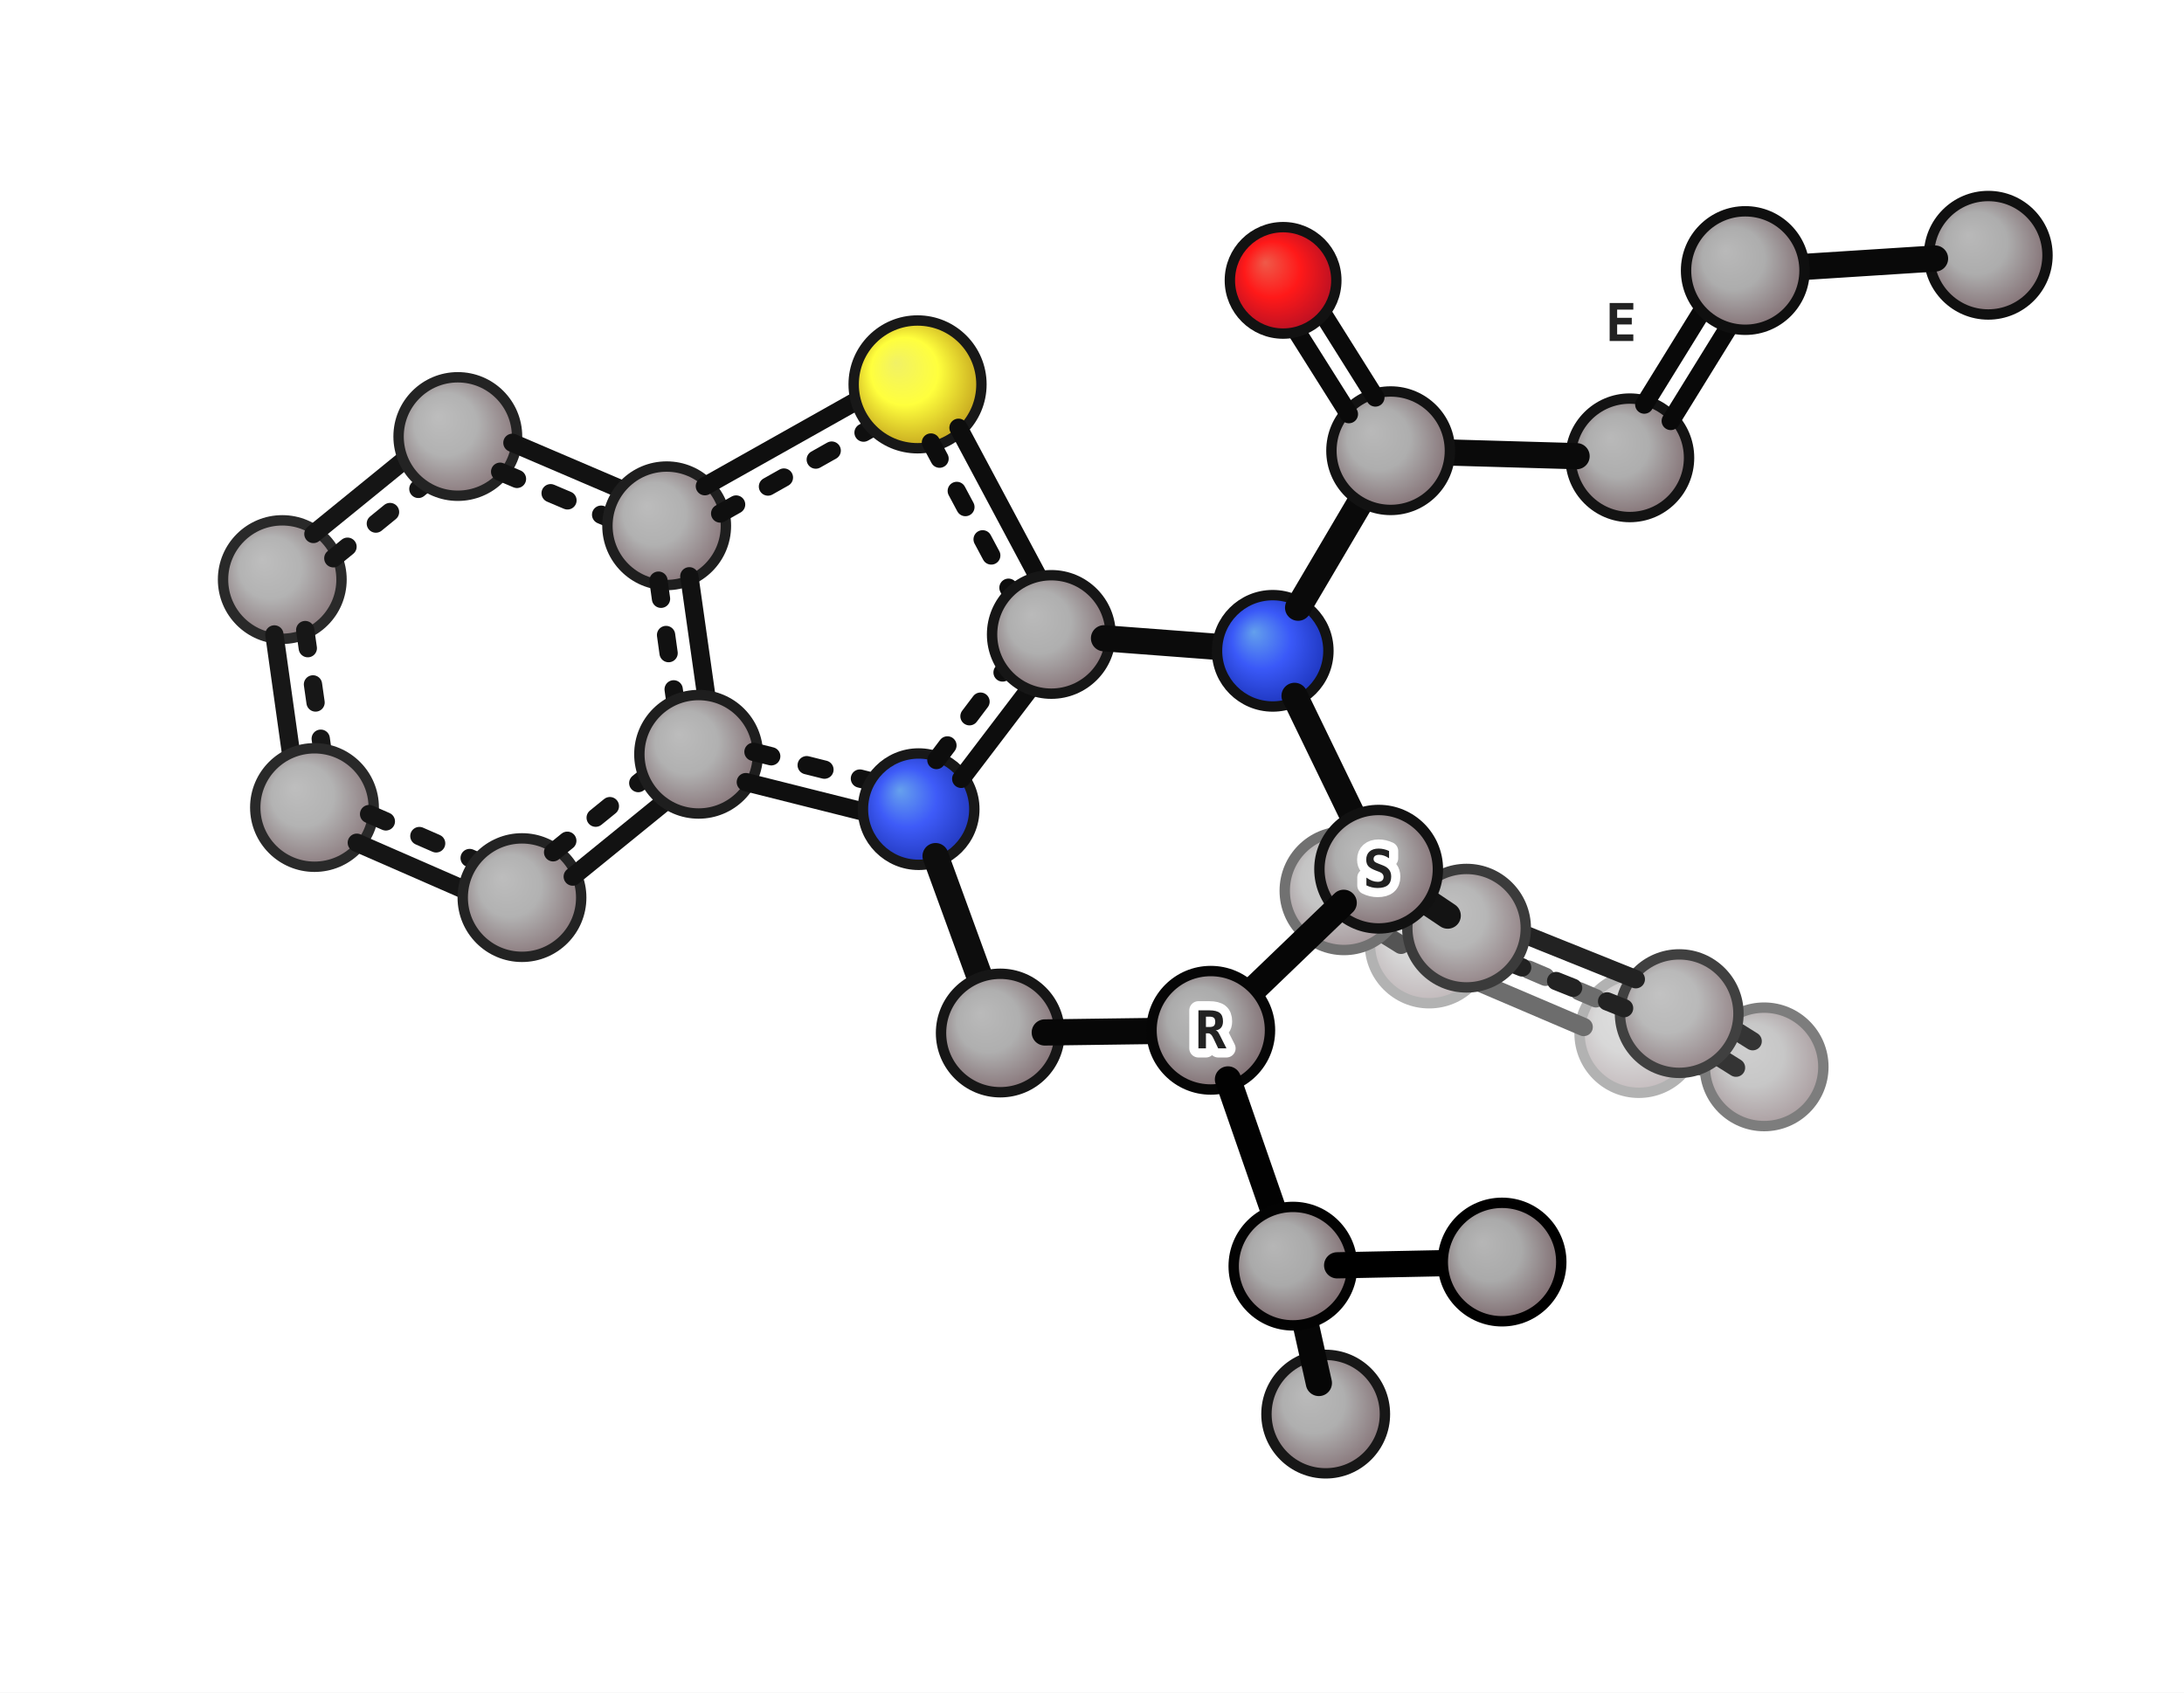
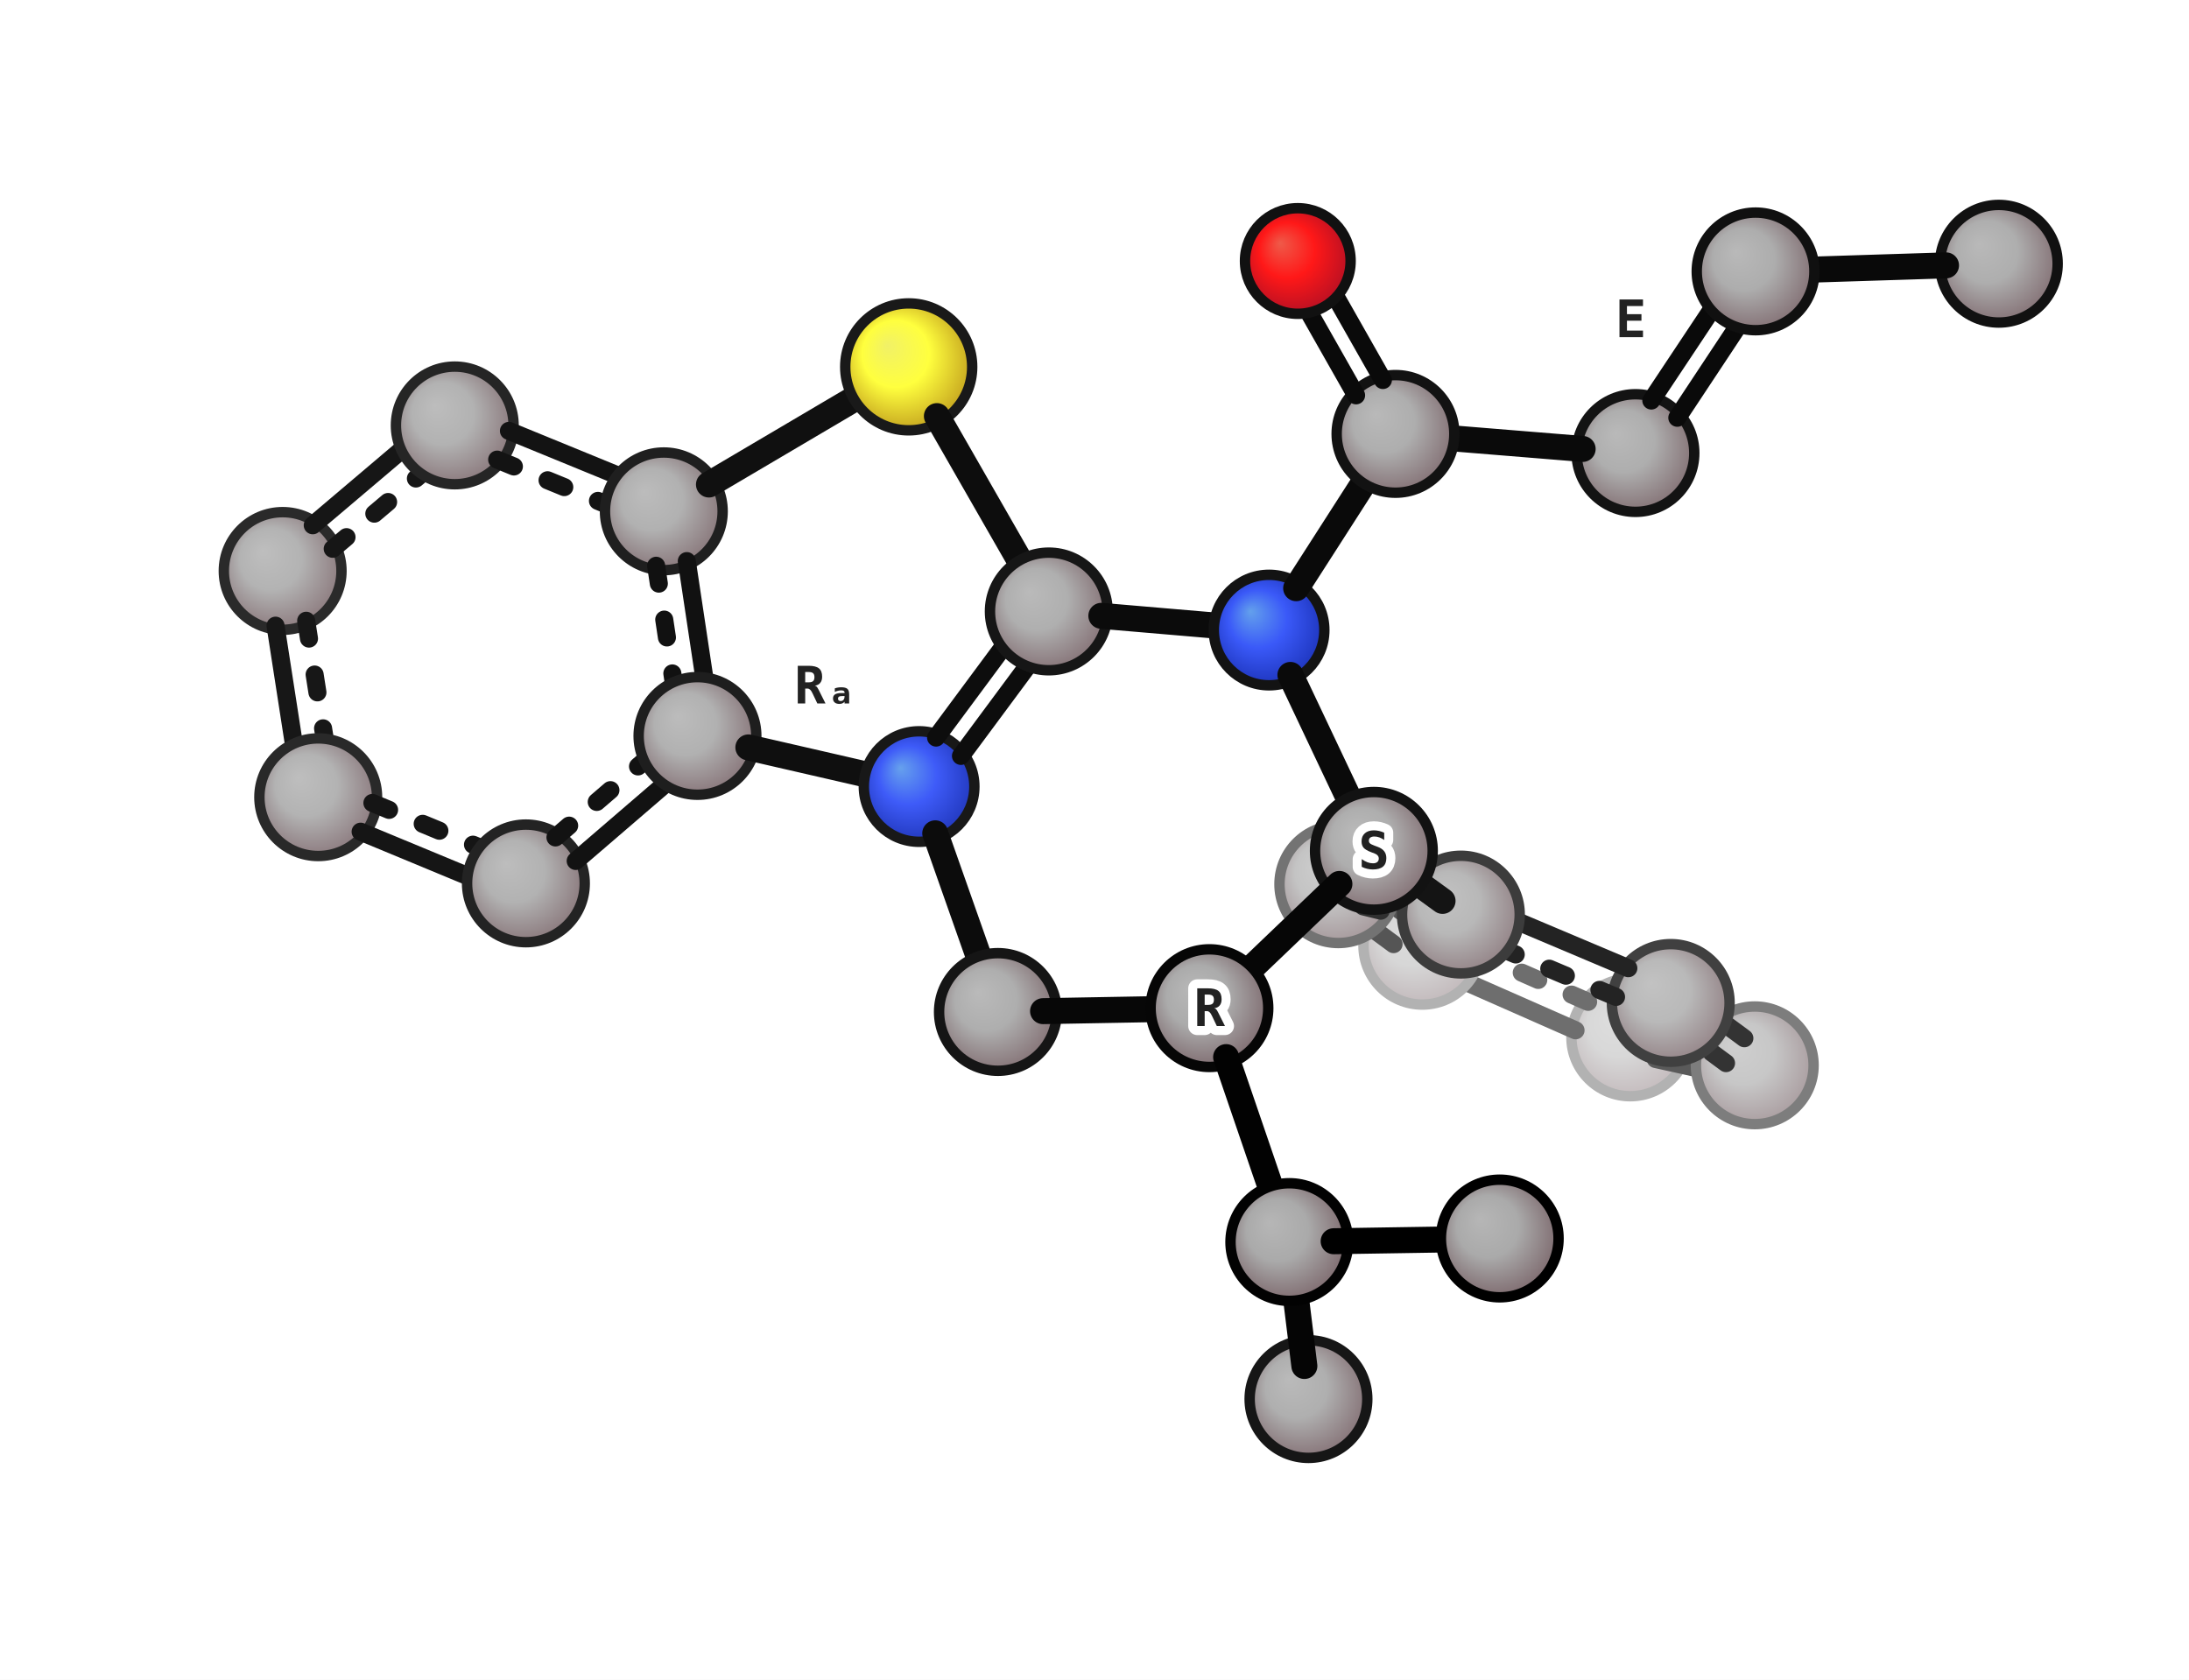
- <svg xmlns="http://www.w3.org/2000/svg" viewBox="0 0 800 620" width="800" height="620">
+ <svg xmlns="http://www.w3.org/2000/svg" viewBox="0 0 800 614" width="800" height="614">
  <rect width="100%" height="100%" fill="#ffffff" />
  <defs>
    <radialGradient id="x0g0" cx=".5" cy=".5" fx=".33" fy=".33" r=".66">
      <stop offset="0%" stop-color="#bcbcbc" />
      <stop offset="40%" stop-color="#b1b1b1" />
-       <stop offset="100%" stop-color="#775d63" />
+       <stop offset="100%" stop-color="#775e63" />
    </radialGradient>
    <radialGradient id="x0g1" cx=".5" cy=".5" fx=".33" fy=".33" r=".66">
      <stop offset="0%" stop-color="#bdbdbd" />
      <stop offset="40%" stop-color="#b2b2b2" />
-       <stop offset="100%" stop-color="#796065" />
+       <stop offset="100%" stop-color="#7a6166" />
    </radialGradient>
    <radialGradient id="x0g2" cx=".5" cy=".5" fx=".33" fy=".33" r=".66">
      <stop offset="0%" stop-color="#bebebe" />
      <stop offset="40%" stop-color="#b3b3b3" />
-       <stop offset="100%" stop-color="#7b6368" />
+       <stop offset="100%" stop-color="#7c6368" />
    </radialGradient>
    <radialGradient id="x0g3" cx=".5" cy=".5" fx=".33" fy=".33" r=".66">
      <stop offset="0%" stop-color="#bebebe" />
      <stop offset="40%" stop-color="#b3b3b3" />
-       <stop offset="100%" stop-color="#7b6368" />
+       <stop offset="100%" stop-color="#7b6268" />
    </radialGradient>
    <radialGradient id="x0g4" cx=".5" cy=".5" fx=".33" fy=".33" r=".66">
      <stop offset="0%" stop-color="#bdbdbd" />
      <stop offset="40%" stop-color="#b2b2b2" />
      <stop offset="100%" stop-color="#796065" />
    </radialGradient>
    <radialGradient id="x0g5" cx=".5" cy=".5" fx=".33" fy=".33" r=".66">
      <stop offset="0%" stop-color="#bcbcbc" />
      <stop offset="40%" stop-color="#b1b1b1" />
      <stop offset="100%" stop-color="#775d63" />
    </radialGradient>
    <radialGradient id="x0g6" cx=".5" cy=".5" fx=".33" fy=".33" r=".66">
      <stop offset="0%" stop-color="#66a1ed" />
      <stop offset="40%" stop-color="#3e5bf8" />
      <stop offset="100%" stop-color="#1529a4" />
    </radialGradient>
    <radialGradient id="x0g7" cx=".5" cy=".5" fx=".33" fy=".33" r=".66">
      <stop offset="0%" stop-color="#bababa" />
      <stop offset="40%" stop-color="#afafaf" />
      <stop offset="100%" stop-color="#74595f" />
    </radialGradient>
    <radialGradient id="x0g8" cx=".5" cy=".5" fx=".33" fy=".33" r=".66">
      <stop offset="0%" stop-color="#63a0ec" />
      <stop offset="40%" stop-color="#3a59f8" />
-       <stop offset="100%" stop-color="#1025a2" />
+       <stop offset="100%" stop-color="#1125a3" />
    </radialGradient>
    <radialGradient id="x0g9" cx=".5" cy=".5" fx=".33" fy=".33" r=".66">
      <stop offset="0%" stop-color="#b9b9b9" />
      <stop offset="40%" stop-color="#aeaeae" />
      <stop offset="100%" stop-color="#72575d" />
    </radialGradient>
    <radialGradient id="x0g10" cx=".5" cy=".5" fx=".33" fy=".33" r=".66">
      <stop offset="0%" stop-color="#b7b7b7" />
      <stop offset="40%" stop-color="#ababab" />
      <stop offset="100%" stop-color="#6d5258" />
    </radialGradient>
    <radialGradient id="x0g11" cx=".5" cy=".5" fx=".33" fy=".33" r=".66">
      <stop offset="0%" stop-color="#bababa" />
-       <stop offset="40%" stop-color="#afafaf" />
-       <stop offset="100%" stop-color="#74595f" />
+       <stop offset="40%" stop-color="#aeaeae" />
+       <stop offset="100%" stop-color="#73595e" />
    </radialGradient>
    <radialGradient id="x0g12" cx=".5" cy=".5" fx=".33" fy=".33" r=".66">
      <stop offset="0%" stop-color="#b6b6b6" />
      <stop offset="40%" stop-color="#aaaaaa" />
      <stop offset="100%" stop-color="#6c5056" />
    </radialGradient>
    <radialGradient id="x0g13" cx=".5" cy=".5" fx=".33" fy=".33" r=".66">
      <stop offset="0%" stop-color="#b6b6b6" />
      <stop offset="40%" stop-color="#aaaaaa" />
      <stop offset="100%" stop-color="#6b4f55" />
    </radialGradient>
    <radialGradient id="x0g14" cx=".5" cy=".5" fx=".33" fy=".33" r=".66">
      <stop offset="0%" stop-color="#bababa" />
      <stop offset="40%" stop-color="#afafaf" />
-       <stop offset="100%" stop-color="#745a60" />
+       <stop offset="100%" stop-color="#74595f" />
    </radialGradient>
    <radialGradient id="x0g15" cx=".5" cy=".5" fx=".33" fy=".33" r=".66">
-       <stop offset="0%" stop-color="#c1c1c1" />
-       <stop offset="40%" stop-color="#b7b7b7" />
-       <stop offset="100%" stop-color="#836b70" />
+       <stop offset="0%" stop-color="#c2c2c2" />
+       <stop offset="40%" stop-color="#b8b8b8" />
+       <stop offset="100%" stop-color="#836c71" />
    </radialGradient>
    <radialGradient id="x0g16" cx=".5" cy=".5" fx=".33" fy=".33" r=".66">
      <stop offset="0%" stop-color="#c2c2c2" />
      <stop offset="40%" stop-color="#b9b9b9" />
      <stop offset="100%" stop-color="#856e73" />
    </radialGradient>
    <radialGradient id="x0g17" cx=".5" cy=".5" fx=".33" fy=".33" r=".66">
      <stop offset="0%" stop-color="#cfcfcf" />
      <stop offset="40%" stop-color="#c7c7c7" />
-       <stop offset="100%" stop-color="#9e8b8f" />
+       <stop offset="100%" stop-color="#9d8b8f" />
    </radialGradient>
    <radialGradient id="x0g18" cx=".5" cy=".5" fx=".33" fy=".33" r=".66">
      <stop offset="0%" stop-color="#dddddd" />
      <stop offset="40%" stop-color="#d8d8d8" />
      <stop offset="100%" stop-color="#bcafb2" />
    </radialGradient>
    <radialGradient id="x0g19" cx=".5" cy=".5" fx=".33" fy=".33" r=".66">
      <stop offset="0%" stop-color="#dcdcdc" />
-       <stop offset="40%" stop-color="#d6d6d6" />
-       <stop offset="100%" stop-color="#b8abae" />
+       <stop offset="40%" stop-color="#d7d7d7" />
+       <stop offset="100%" stop-color="#b9acaf" />
    </radialGradient>
    <radialGradient id="x0g20" cx=".5" cy=".5" fx=".33" fy=".33" r=".66">
-       <stop offset="0%" stop-color="#cccccc" />
+       <stop offset="0%" stop-color="#cdcdcd" />
      <stop offset="40%" stop-color="#c4c4c4" />
-       <stop offset="100%" stop-color="#99858a" />
+       <stop offset="100%" stop-color="#99868a" />
    </radialGradient>
    <radialGradient id="x0g21" cx=".5" cy=".5" fx=".33" fy=".33" r=".66">
      <stop offset="0%" stop-color="#b9b9b9" />
      <stop offset="40%" stop-color="#aeaeae" />
      <stop offset="100%" stop-color="#72575d" />
    </radialGradient>
    <radialGradient id="x0g22" cx=".5" cy=".5" fx=".33" fy=".33" r=".66">
      <stop offset="0%" stop-color="#ef5a49" />
-       <stop offset="40%" stop-color="#ff1919" />
+       <stop offset="40%" stop-color="#ff1818" />
      <stop offset="100%" stop-color="#980c28" />
    </radialGradient>
    <radialGradient id="x0g23" cx=".5" cy=".5" fx=".33" fy=".33" r=".66">
      <stop offset="0%" stop-color="#b9b9b9" />
      <stop offset="40%" stop-color="#aeaeae" />
      <stop offset="100%" stop-color="#72585d" />
    </radialGradient>
    <radialGradient id="x0g24" cx=".5" cy=".5" fx=".33" fy=".33" r=".66">
      <stop offset="0%" stop-color="#b9b9b9" />
      <stop offset="40%" stop-color="#adadad" />
      <stop offset="100%" stop-color="#71565c" />
    </radialGradient>
    <radialGradient id="x0g25" cx=".5" cy=".5" fx=".33" fy=".33" r=".66">
      <stop offset="0%" stop-color="#b9b9b9" />
-       <stop offset="40%" stop-color="#adadad" />
-       <stop offset="100%" stop-color="#71565c" />
+       <stop offset="40%" stop-color="#aeaeae" />
+       <stop offset="100%" stop-color="#72575d" />
    </radialGradient>
    <radialGradient id="x0g26" cx=".5" cy=".5" fx=".33" fy=".33" r=".66">
-       <stop offset="0%" stop-color="#f1f166" />
-       <stop offset="40%" stop-color="#ffff3d" />
-       <stop offset="100%" stop-color="#ab7d10" />
+       <stop offset="0%" stop-color="#f1f167" />
+       <stop offset="40%" stop-color="#ffff3e" />
+       <stop offset="100%" stop-color="#ac7d11" />
    </radialGradient>
  </defs>
-   <circle cx="600.3" cy="378.6" r="21.7" fill="url(#x0g18)" stroke="#b2b2b2" stroke-width="3.8" />
-   <line x1="580.1" y1="376.2" x2="539.1" y2="358.7" stroke="#6d6d6d" stroke-width="6.7" stroke-linecap="round" />
-   <line x1="584.6" y1="365.7" x2="543.6" y2="348.2" stroke="#6d6d6d" stroke-width="6.7" stroke-linecap="round" stroke-dasharray="6.7,13.4" />
-   <line x1="612.4" y1="375.9" x2="637.0" y2="382.4" stroke="#5a5a5a" stroke-width="6.7" stroke-linecap="round" stroke-dasharray="6.7,13.4" />
-   <line x1="609.5" y1="387.0" x2="634.1" y2="393.5" stroke="#5a5a5a" stroke-width="6.7" stroke-linecap="round" />
-   <circle cx="523.5" cy="345.8" r="21.7" fill="url(#x0g19)" stroke="#b2b2b2" stroke-width="3.8" />
-   <line x1="513.2" y1="346.1" x2="496.5" y2="335.7" stroke="#545454" stroke-width="6.7" stroke-linecap="round" />
-   <line x1="519.3" y1="336.4" x2="502.6" y2="326.0" stroke="#545454" stroke-width="6.7" stroke-linecap="round" stroke-dasharray="6.7,13.4" />
-   <circle cx="646.2" cy="390.8" r="21.7" fill="url(#x0g17)" stroke="#7d7d7d" stroke-width="3.8" />
-   <line x1="635.9" y1="391.1" x2="619.3" y2="380.7" stroke="#343434" stroke-width="6.7" stroke-linecap="round" stroke-dasharray="6.7,13.4" />
-   <line x1="642.0" y1="381.4" x2="625.4" y2="371.0" stroke="#343434" stroke-width="6.7" stroke-linecap="round" />
-   <circle cx="492.3" cy="326.3" r="21.7" fill="url(#x0g20)" stroke="#717171" stroke-width="3.8" />
-   <line x1="504.4" y1="324.0" x2="528.5" y2="331.3" stroke="#2f2f2f" stroke-width="6.7" stroke-linecap="round" />
-   <line x1="501.0" y1="335.0" x2="525.1" y2="342.3" stroke="#2f2f2f" stroke-width="6.7" stroke-linecap="round" stroke-dasharray="6.7,13.4" />
-   <circle cx="615.1" cy="371.3" r="21.7" fill="url(#x0g16)" stroke="#404040" stroke-width="3.8" />
-   <line x1="594.9" y1="369.3" x2="553.1" y2="352.6" stroke="#222222" stroke-width="6.7" stroke-linecap="round" stroke-dasharray="6.7,13.4" />
-   <line x1="599.2" y1="358.7" x2="557.4" y2="341.9" stroke="#222222" stroke-width="6.7" stroke-linecap="round" />
-   <circle cx="537.2" cy="340.0" r="21.7" fill="url(#x0g15)" stroke="#3b3b3b" stroke-width="3.8" />
-   <line x1="530.3" y1="335.4" x2="511.8" y2="323.0" stroke="#131313" stroke-width="9.6" stroke-linecap="round" />
-   <circle cx="103.4" cy="212.3" r="21.7" fill="url(#x0g2)" stroke="#292929" stroke-width="3.8" />
-   <line x1="111.8" y1="230.8" x2="118.2" y2="275.6" stroke="#171717" stroke-width="6.7" stroke-linecap="round" stroke-dasharray="6.7,13.4" />
-   <line x1="100.5" y1="232.4" x2="106.8" y2="277.3" stroke="#171717" stroke-width="6.7" stroke-linecap="round" />
-   <line x1="114.8" y1="195.6" x2="149.1" y2="167.7" stroke="#151515" stroke-width="6.7" stroke-linecap="round" />
-   <line x1="122.1" y1="204.5" x2="156.3" y2="176.6" stroke="#151515" stroke-width="6.7" stroke-linecap="round" stroke-dasharray="6.7,13.4" />
-   <circle cx="115.2" cy="295.8" r="21.7" fill="url(#x0g3)" stroke="#292929" stroke-width="3.8" />
-   <line x1="135.2" y1="298.2" x2="175.7" y2="315.9" stroke="#151515" stroke-width="6.7" stroke-linecap="round" stroke-dasharray="6.7,13.4" />
-   <line x1="130.7" y1="308.7" x2="171.2" y2="326.4" stroke="#151515" stroke-width="6.7" stroke-linecap="round" />
-   <circle cx="167.7" cy="159.9" r="21.7" fill="url(#x0g1)" stroke="#232323" stroke-width="3.8" />
-   <line x1="187.7" y1="162.2" x2="228.6" y2="179.7" stroke="#121212" stroke-width="6.7" stroke-linecap="round" />
-   <line x1="183.2" y1="172.8" x2="224.1" y2="190.2" stroke="#121212" stroke-width="6.7" stroke-linecap="round" stroke-dasharray="6.7,13.4" />
-   <circle cx="191.2" cy="328.8" r="21.7" fill="url(#x0g4)" stroke="#232323" stroke-width="3.8" />
-   <line x1="202.6" y1="312.2" x2="237.3" y2="284.0" stroke="#121212" stroke-width="6.7" stroke-linecap="round" stroke-dasharray="6.7,13.4" />
-   <line x1="209.8" y1="321.1" x2="244.5" y2="292.9" stroke="#121212" stroke-width="6.7" stroke-linecap="round" />
-   <circle cx="244.2" cy="192.6" r="21.7" fill="url(#x0g0)" stroke="#1e1e1e" stroke-width="3.8" />
-   <line x1="252.5" y1="211.1" x2="258.9" y2="256.2" stroke="#111111" stroke-width="6.7" stroke-linecap="round" />
-   <line x1="241.2" y1="212.7" x2="247.5" y2="257.8" stroke="#111111" stroke-width="6.7" stroke-linecap="round" stroke-dasharray="6.7,13.4" />
-   <line x1="258.2" y1="178.1" x2="315.1" y2="146.1" stroke="#0f0f0f" stroke-width="6.7" stroke-linecap="round" />
-   <line x1="263.8" y1="188.1" x2="320.7" y2="156.0" stroke="#0f0f0f" stroke-width="6.7" stroke-linecap="round" stroke-dasharray="6.7,13.4" />
-   <circle cx="255.9" cy="276.3" r="21.7" fill="url(#x0g5)" stroke="#1e1e1e" stroke-width="3.8" />
-   <line x1="276.0" y1="275.4" x2="320.2" y2="286.5" stroke="#0f0f0f" stroke-width="6.7" stroke-linecap="round" stroke-dasharray="6.7,13.4" />
-   <line x1="273.2" y1="286.5" x2="317.4" y2="297.6" stroke="#0f0f0f" stroke-width="6.7" stroke-linecap="round" />
-   <circle cx="336.5" cy="296.4" r="20.4" fill="url(#x0g6)" stroke="#181818" stroke-width="3.8" />
-   <line x1="343.0" y1="278.4" x2="368.7" y2="244.4" stroke="#0d0d0d" stroke-width="6.7" stroke-linecap="round" stroke-dasharray="6.7,13.4" />
-   <line x1="352.1" y1="285.3" x2="377.9" y2="251.4" stroke="#0d0d0d" stroke-width="6.7" stroke-linecap="round" />
-   <line x1="342.7" y1="313.6" x2="359.7" y2="360.2" stroke="#0d0d0d" stroke-width="9.6" stroke-linecap="round" />
-   <circle cx="336.1" cy="140.8" r="23.4" fill="url(#x0g26)" stroke="#181818" stroke-width="3.8" />
-   <line x1="351.1" y1="156.7" x2="380.9" y2="212.5" stroke="#0d0d0d" stroke-width="6.7" stroke-linecap="round" />
-   <line x1="341.0" y1="162.1" x2="370.8" y2="217.9" stroke="#0d0d0d" stroke-width="6.7" stroke-linecap="round" stroke-dasharray="6.7,13.4" />
-   <circle cx="485.6" cy="518.0" r="21.7" fill="url(#x0g14)" stroke="#171717" stroke-width="3.8" />
-   <line x1="483.1" y1="506.6" x2="476.1" y2="475.3" stroke="#060606" stroke-width="9.6" stroke-linecap="round" />
-   <circle cx="385.1" cy="232.4" r="21.7" fill="url(#x0g7)" stroke="#161616" stroke-width="3.8" />
-   <line x1="404.4" y1="233.8" x2="448.0" y2="237.1" stroke="#0b0b0b" stroke-width="9.6" stroke-linecap="round" />
-   <circle cx="366.4" cy="378.4" r="21.7" fill="url(#x0g11)" stroke="#161616" stroke-width="3.8" />
-   <line x1="382.7" y1="378.2" x2="427.2" y2="377.6" stroke="#070707" stroke-width="9.6" stroke-linecap="round" />
-   <circle cx="597.0" cy="167.7" r="21.7" fill="url(#x0g23)" stroke="#131313" stroke-width="3.8" />
-   <line x1="577.5" y1="167.1" x2="528.9" y2="165.7" stroke="#0a0a0a" stroke-width="9.6" stroke-linecap="round" />
-   <line x1="602.3" y1="148.2" x2="624.3" y2="112.6" stroke="#090909" stroke-width="6.7" stroke-linecap="round" />
-   <line x1="612.0" y1="154.2" x2="634.0" y2="118.6" stroke="#090909" stroke-width="6.7" stroke-linecap="round" />
-   <circle cx="466.2" cy="238.4" r="20.4" fill="url(#x0g8)" stroke="#121212" stroke-width="3.8" />
-   <line x1="475.5" y1="222.6" x2="499.5" y2="181.9" stroke="#0a0a0a" stroke-width="9.6" stroke-linecap="round" />
-   <line x1="474.2" y1="254.9" x2="496.5" y2="300.9" stroke="#0a0a0a" stroke-width="9.6" stroke-linecap="round" />
-   <circle cx="509.4" cy="165.1" r="21.7" fill="url(#x0g21)" stroke="#121212" stroke-width="3.8" />
-   <line x1="494.1" y1="151.7" x2="474.5" y2="120.6" stroke="#0a0a0a" stroke-width="6.7" stroke-linecap="round" />
-   <line x1="503.8" y1="145.6" x2="484.2" y2="114.4" stroke="#0a0a0a" stroke-width="6.7" stroke-linecap="round" />
-   <circle cx="470.0" cy="102.7" r="19.5" fill="url(#x0g22)" stroke="#121212" stroke-width="3.8" />
-   <circle cx="505.0" cy="318.4" r="21.7" fill="url(#x0g9)" stroke="#111111" stroke-width="3.8" />
-   <line x1="492.2" y1="330.7" x2="456.4" y2="365.1" stroke="#060606" stroke-width="9.6" stroke-linecap="round" />
-   <circle cx="728.3" cy="93.5" r="21.7" fill="url(#x0g25)" stroke="#101010" stroke-width="3.8" />
-   <line x1="708.8" y1="94.7" x2="658.8" y2="97.9" stroke="#090909" stroke-width="9.6" stroke-linecap="round" />
-   <circle cx="639.3" cy="99.1" r="21.7" fill="url(#x0g24)" stroke="#0f0f0f" stroke-width="3.8" />
-   <circle cx="443.5" cy="377.4" r="21.7" fill="url(#x0g10)" stroke="#060606" stroke-width="3.8" />
-   <line x1="449.8" y1="395.4" x2="467.3" y2="445.8" stroke="#020202" stroke-width="9.6" stroke-linecap="round" />
-   <circle cx="473.6" cy="463.8" r="21.7" fill="url(#x0g12)" stroke="#030303" stroke-width="3.8" />
-   <line x1="489.8" y1="463.5" x2="534.1" y2="462.6" stroke="#000000" stroke-width="9.6" stroke-linecap="round" />
-   <circle cx="550.2" cy="462.3" r="21.7" fill="url(#x0g13)" stroke="#000000" stroke-width="3.8" />
-   <text x="505.0" y="318.4" font-family="monospace" font-size="19.1px" font-weight="bold" text-anchor="middle" dominant-baseline="central" fill="#ffffff" stroke="#ffffff" stroke-width="6.7" stroke-linejoin="round">S</text>
-   <text x="505.0" y="318.4" font-family="monospace" font-size="19.1px" font-weight="bold" text-anchor="middle" dominant-baseline="central" fill="#222222">S</text>
-   <text x="443.5" y="377.4" font-family="monospace" font-size="19.1px" font-weight="bold" text-anchor="middle" dominant-baseline="central" fill="#ffffff" stroke="#ffffff" stroke-width="6.7" stroke-linejoin="round">R</text>
-   <text x="443.5" y="377.4" font-family="monospace" font-size="19.1px" font-weight="bold" text-anchor="middle" dominant-baseline="central" fill="#222222">R</text>
-   <text x="593.8" y="118.3" font-family="monospace" font-size="19.1px" font-weight="bold" text-anchor="middle" dominant-baseline="central" fill="#ffffff" stroke="#ffffff" stroke-width="6.7" stroke-linejoin="round">E</text>
-   <text x="593.8" y="118.3" font-family="monospace" font-size="19.1px" font-weight="bold" text-anchor="middle" dominant-baseline="central" fill="#222222">E</text>
+   <circle cx="595.8" cy="379.2" r="21.5" fill="url(#x0g18)" stroke="#b2b2b2" stroke-width="3.8" />
+   <line x1="575.8" y1="376.6" x2="535.2" y2="358.7" stroke="#6e6e6e" stroke-width="6.6" stroke-linecap="round" />
+   <line x1="580.4" y1="366.2" x2="539.7" y2="348.3" stroke="#6e6e6e" stroke-width="6.6" stroke-linecap="round" stroke-dasharray="6.6,13.3" />
+   <line x1="607.6" y1="376.0" x2="631.9" y2="381.4" stroke="#5a5a5a" stroke-width="6.6" stroke-linecap="round" stroke-dasharray="6.6,13.3" />
+   <line x1="605.1" y1="387.1" x2="629.5" y2="392.5" stroke="#5a5a5a" stroke-width="6.6" stroke-linecap="round" />
+   <circle cx="519.8" cy="345.7" r="21.5" fill="url(#x0g19)" stroke="#b2b2b2" stroke-width="3.8" />
+   <line x1="509.3" y1="345.1" x2="492.9" y2="333.0" stroke="#555555" stroke-width="6.6" stroke-linecap="round" />
+   <line x1="516.0" y1="335.9" x2="499.6" y2="323.9" stroke="#555555" stroke-width="6.6" stroke-linecap="round" stroke-dasharray="6.6,13.3" />
+   <circle cx="641.3" cy="389.4" r="21.5" fill="url(#x0g17)" stroke="#7d7d7d" stroke-width="3.8" />
+   <line x1="630.8" y1="388.6" x2="614.4" y2="376.5" stroke="#333333" stroke-width="6.6" stroke-linecap="round" stroke-dasharray="6.6,13.3" />
+   <line x1="637.5" y1="379.5" x2="621.1" y2="367.4" stroke="#333333" stroke-width="6.6" stroke-linecap="round" />
+   <circle cx="489.1" cy="323.2" r="21.5" fill="url(#x0g20)" stroke="#737373" stroke-width="3.8" />
+   <line x1="500.9" y1="320.2" x2="524.9" y2="326.2" stroke="#303030" stroke-width="6.6" stroke-linecap="round" />
+   <line x1="498.2" y1="331.3" x2="522.2" y2="337.2" stroke="#303030" stroke-width="6.6" stroke-linecap="round" stroke-dasharray="6.6,13.3" />
+   <circle cx="610.6" cy="366.6" r="21.5" fill="url(#x0g16)" stroke="#404040" stroke-width="3.8" />
+   <line x1="590.6" y1="364.4" x2="549.5" y2="347.0" stroke="#232323" stroke-width="6.6" stroke-linecap="round" stroke-dasharray="6.6,13.3" />
+   <line x1="595.1" y1="353.9" x2="553.9" y2="336.5" stroke="#232323" stroke-width="6.6" stroke-linecap="round" />
+   <circle cx="533.9" cy="334.3" r="21.5" fill="url(#x0g15)" stroke="#3c3c3c" stroke-width="3.8" />
+   <line x1="527.2" y1="329.3" x2="508.9" y2="316.0" stroke="#141414" stroke-width="9.5" stroke-linecap="round" />
+   <circle cx="103.3" cy="208.7" r="21.5" fill="url(#x0g2)" stroke="#2a2a2a" stroke-width="3.8" />
+   <line x1="111.9" y1="226.9" x2="118.9" y2="271.5" stroke="#171717" stroke-width="6.6" stroke-linecap="round" stroke-dasharray="6.6,13.3" />
+   <line x1="100.7" y1="228.7" x2="107.6" y2="273.2" stroke="#171717" stroke-width="6.6" stroke-linecap="round" />
+   <line x1="114.3" y1="192.0" x2="147.8" y2="163.6" stroke="#161616" stroke-width="6.6" stroke-linecap="round" />
+   <line x1="121.6" y1="200.6" x2="155.2" y2="172.2" stroke="#161616" stroke-width="6.6" stroke-linecap="round" stroke-dasharray="6.6,13.3" />
+   <circle cx="116.3" cy="291.4" r="21.5" fill="url(#x0g3)" stroke="#292929" stroke-width="3.8" />
+   <line x1="136.1" y1="293.5" x2="176.6" y2="310.3" stroke="#151515" stroke-width="6.6" stroke-linecap="round" stroke-dasharray="6.6,13.3" />
+   <line x1="131.8" y1="304.0" x2="172.3" y2="320.8" stroke="#151515" stroke-width="6.6" stroke-linecap="round" />
+   <circle cx="166.2" cy="155.5" r="21.5" fill="url(#x0g1)" stroke="#252525" stroke-width="3.8" />
+   <line x1="186.0" y1="157.5" x2="227.0" y2="174.3" stroke="#131313" stroke-width="6.6" stroke-linecap="round" />
+   <line x1="181.7" y1="168.0" x2="222.7" y2="184.8" stroke="#131313" stroke-width="6.6" stroke-linecap="round" stroke-dasharray="6.6,13.3" />
+   <circle cx="192.2" cy="322.9" r="21.5" fill="url(#x0g4)" stroke="#232323" stroke-width="3.8" />
+   <line x1="203.0" y1="306.1" x2="236.6" y2="277.2" stroke="#121212" stroke-width="6.6" stroke-linecap="round" stroke-dasharray="6.6,13.3" />
+   <line x1="210.4" y1="314.7" x2="244.0" y2="285.8" stroke="#121212" stroke-width="6.6" stroke-linecap="round" />
+   <circle cx="242.6" cy="186.9" r="21.5" fill="url(#x0g0)" stroke="#1f1f1f" stroke-width="3.8" />
+   <line x1="251.0" y1="205.1" x2="257.6" y2="249.0" stroke="#111111" stroke-width="6.6" stroke-linecap="round" />
+   <line x1="239.8" y1="206.8" x2="246.4" y2="250.7" stroke="#111111" stroke-width="6.6" stroke-linecap="round" stroke-dasharray="6.6,13.3" />
+   <line x1="259.1" y1="177.1" x2="314.2" y2="144.6" stroke="#101010" stroke-width="9.5" stroke-linecap="round" />
+   <circle cx="254.9" cy="269.0" r="21.5" fill="url(#x0g5)" stroke="#1e1e1e" stroke-width="3.8" />
+   <line x1="273.5" y1="273.2" x2="318.3" y2="283.5" stroke="#0f0f0f" stroke-width="9.5" stroke-linecap="round" />
+   <circle cx="332.1" cy="134.1" r="23.2" fill="url(#x0g26)" stroke="#191919" stroke-width="3.8" />
+   <line x1="342.4" y1="152.1" x2="373.7" y2="206.7" stroke="#0d0d0d" stroke-width="9.5" stroke-linecap="round" />
+   <circle cx="335.9" cy="287.5" r="20.2" fill="url(#x0g6)" stroke="#181818" stroke-width="3.8" />
+   <line x1="342.1" y1="269.6" x2="367.3" y2="235.6" stroke="#0d0d0d" stroke-width="6.6" stroke-linecap="round" />
+   <line x1="351.2" y1="276.3" x2="376.4" y2="242.3" stroke="#0d0d0d" stroke-width="6.6" stroke-linecap="round" />
+   <line x1="341.8" y1="304.6" x2="358.4" y2="351.7" stroke="#0c0c0c" stroke-width="9.5" stroke-linecap="round" />
+   <circle cx="478.2" cy="511.4" r="21.5" fill="url(#x0g14)" stroke="#161616" stroke-width="3.8" />
+   <line x1="476.7" y1="499.3" x2="472.6" y2="466.1" stroke="#050505" stroke-width="9.5" stroke-linecap="round" />
+   <circle cx="383.3" cy="223.5" r="21.5" fill="url(#x0g7)" stroke="#161616" stroke-width="3.8" />
+   <line x1="402.5" y1="225.1" x2="445.8" y2="228.8" stroke="#0b0b0b" stroke-width="9.5" stroke-linecap="round" />
+   <circle cx="364.7" cy="369.9" r="21.5" fill="url(#x0g11)" stroke="#151515" stroke-width="3.8" />
+   <line x1="381.2" y1="369.6" x2="425.6" y2="368.8" stroke="#070707" stroke-width="9.5" stroke-linecap="round" />
+   <circle cx="597.7" cy="165.6" r="21.5" fill="url(#x0g23)" stroke="#131313" stroke-width="3.8" />
+   <line x1="578.4" y1="164.1" x2="529.3" y2="160.1" stroke="#0a0a0a" stroke-width="9.5" stroke-linecap="round" />
+   <line x1="603.5" y1="146.4" x2="626.3" y2="112.1" stroke="#0a0a0a" stroke-width="6.6" stroke-linecap="round" />
+   <line x1="613.0" y1="152.7" x2="635.7" y2="118.4" stroke="#0a0a0a" stroke-width="6.6" stroke-linecap="round" />
+   <circle cx="463.8" cy="230.3" r="20.2" fill="url(#x0g8)" stroke="#131313" stroke-width="3.8" />
+   <line x1="473.7" y1="215.0" x2="499.5" y2="174.8" stroke="#0a0a0a" stroke-width="9.5" stroke-linecap="round" />
+   <line x1="471.6" y1="246.7" x2="493.8" y2="293.6" stroke="#0a0a0a" stroke-width="9.5" stroke-linecap="round" />
+   <circle cx="510.0" cy="158.6" r="21.5" fill="url(#x0g21)" stroke="#121212" stroke-width="3.8" />
+   <line x1="495.6" y1="144.5" x2="477.9" y2="113.3" stroke="#0a0a0a" stroke-width="6.6" stroke-linecap="round" />
+   <line x1="505.4" y1="138.9" x2="487.7" y2="107.7" stroke="#0a0a0a" stroke-width="6.6" stroke-linecap="round" />
+   <circle cx="502.1" cy="311.0" r="21.5" fill="url(#x0g9)" stroke="#121212" stroke-width="3.8" />
+   <line x1="489.5" y1="323.1" x2="454.6" y2="356.5" stroke="#060606" stroke-width="9.5" stroke-linecap="round" />
+   <circle cx="730.5" cy="96.4" r="21.5" fill="url(#x0g25)" stroke="#111111" stroke-width="3.8" />
+   <line x1="711.2" y1="97.0" x2="660.9" y2="98.6" stroke="#090909" stroke-width="9.5" stroke-linecap="round" />
+   <circle cx="474.3" cy="95.4" r="19.3" fill="url(#x0g22)" stroke="#111111" stroke-width="3.8" />
+   <circle cx="641.6" cy="99.2" r="21.5" fill="url(#x0g24)" stroke="#101010" stroke-width="3.8" />
+   <circle cx="442.0" cy="368.5" r="21.5" fill="url(#x0g10)" stroke="#060606" stroke-width="3.8" />
+   <line x1="448.1" y1="386.4" x2="465.1" y2="436.1" stroke="#020202" stroke-width="9.5" stroke-linecap="round" />
+   <circle cx="471.2" cy="454.0" r="21.5" fill="url(#x0g12)" stroke="#020202" stroke-width="3.8" />
+   <line x1="487.4" y1="453.7" x2="531.8" y2="453.0" stroke="#000000" stroke-width="9.5" stroke-linecap="round" />
+   <circle cx="548.1" cy="452.7" r="21.5" fill="url(#x0g13)" stroke="#000000" stroke-width="3.8" />
+   <text x="502.1" y="311.0" font-family="monospace" font-size="18.9px" font-weight="bold" text-anchor="middle" dominant-baseline="central" fill="#ffffff" stroke="#ffffff" stroke-width="6.6" stroke-linejoin="round">S</text>
+   <text x="502.1" y="311.0" font-family="monospace" font-size="18.9px" font-weight="bold" text-anchor="middle" dominant-baseline="central" fill="#222222">S</text>
+   <text x="442.0" y="368.5" font-family="monospace" font-size="18.9px" font-weight="bold" text-anchor="middle" dominant-baseline="central" fill="#ffffff" stroke="#ffffff" stroke-width="6.6" stroke-linejoin="round">R</text>
+   <text x="442.0" y="368.5" font-family="monospace" font-size="18.9px" font-weight="bold" text-anchor="middle" dominant-baseline="central" fill="#222222">R</text>
+   <text x="596.0" y="116.7" font-family="monospace" font-size="18.9px" font-weight="bold" text-anchor="middle" dominant-baseline="central" fill="#ffffff" stroke="#ffffff" stroke-width="6.6" stroke-linejoin="round">E</text>
+   <text x="596.0" y="116.7" font-family="monospace" font-size="18.9px" font-weight="bold" text-anchor="middle" dominant-baseline="central" fill="#222222">E</text>
+   <text x="301.7" y="250.6" font-family="monospace" font-size="18.9px" font-weight="bold" text-anchor="middle" dominant-baseline="central" fill="#ffffff" stroke="#ffffff" stroke-width="6.6" stroke-linejoin="round">Rₐ</text>
+   <text x="301.7" y="250.6" font-family="monospace" font-size="18.9px" font-weight="bold" text-anchor="middle" dominant-baseline="central" fill="#222222">Rₐ</text>
</svg>
